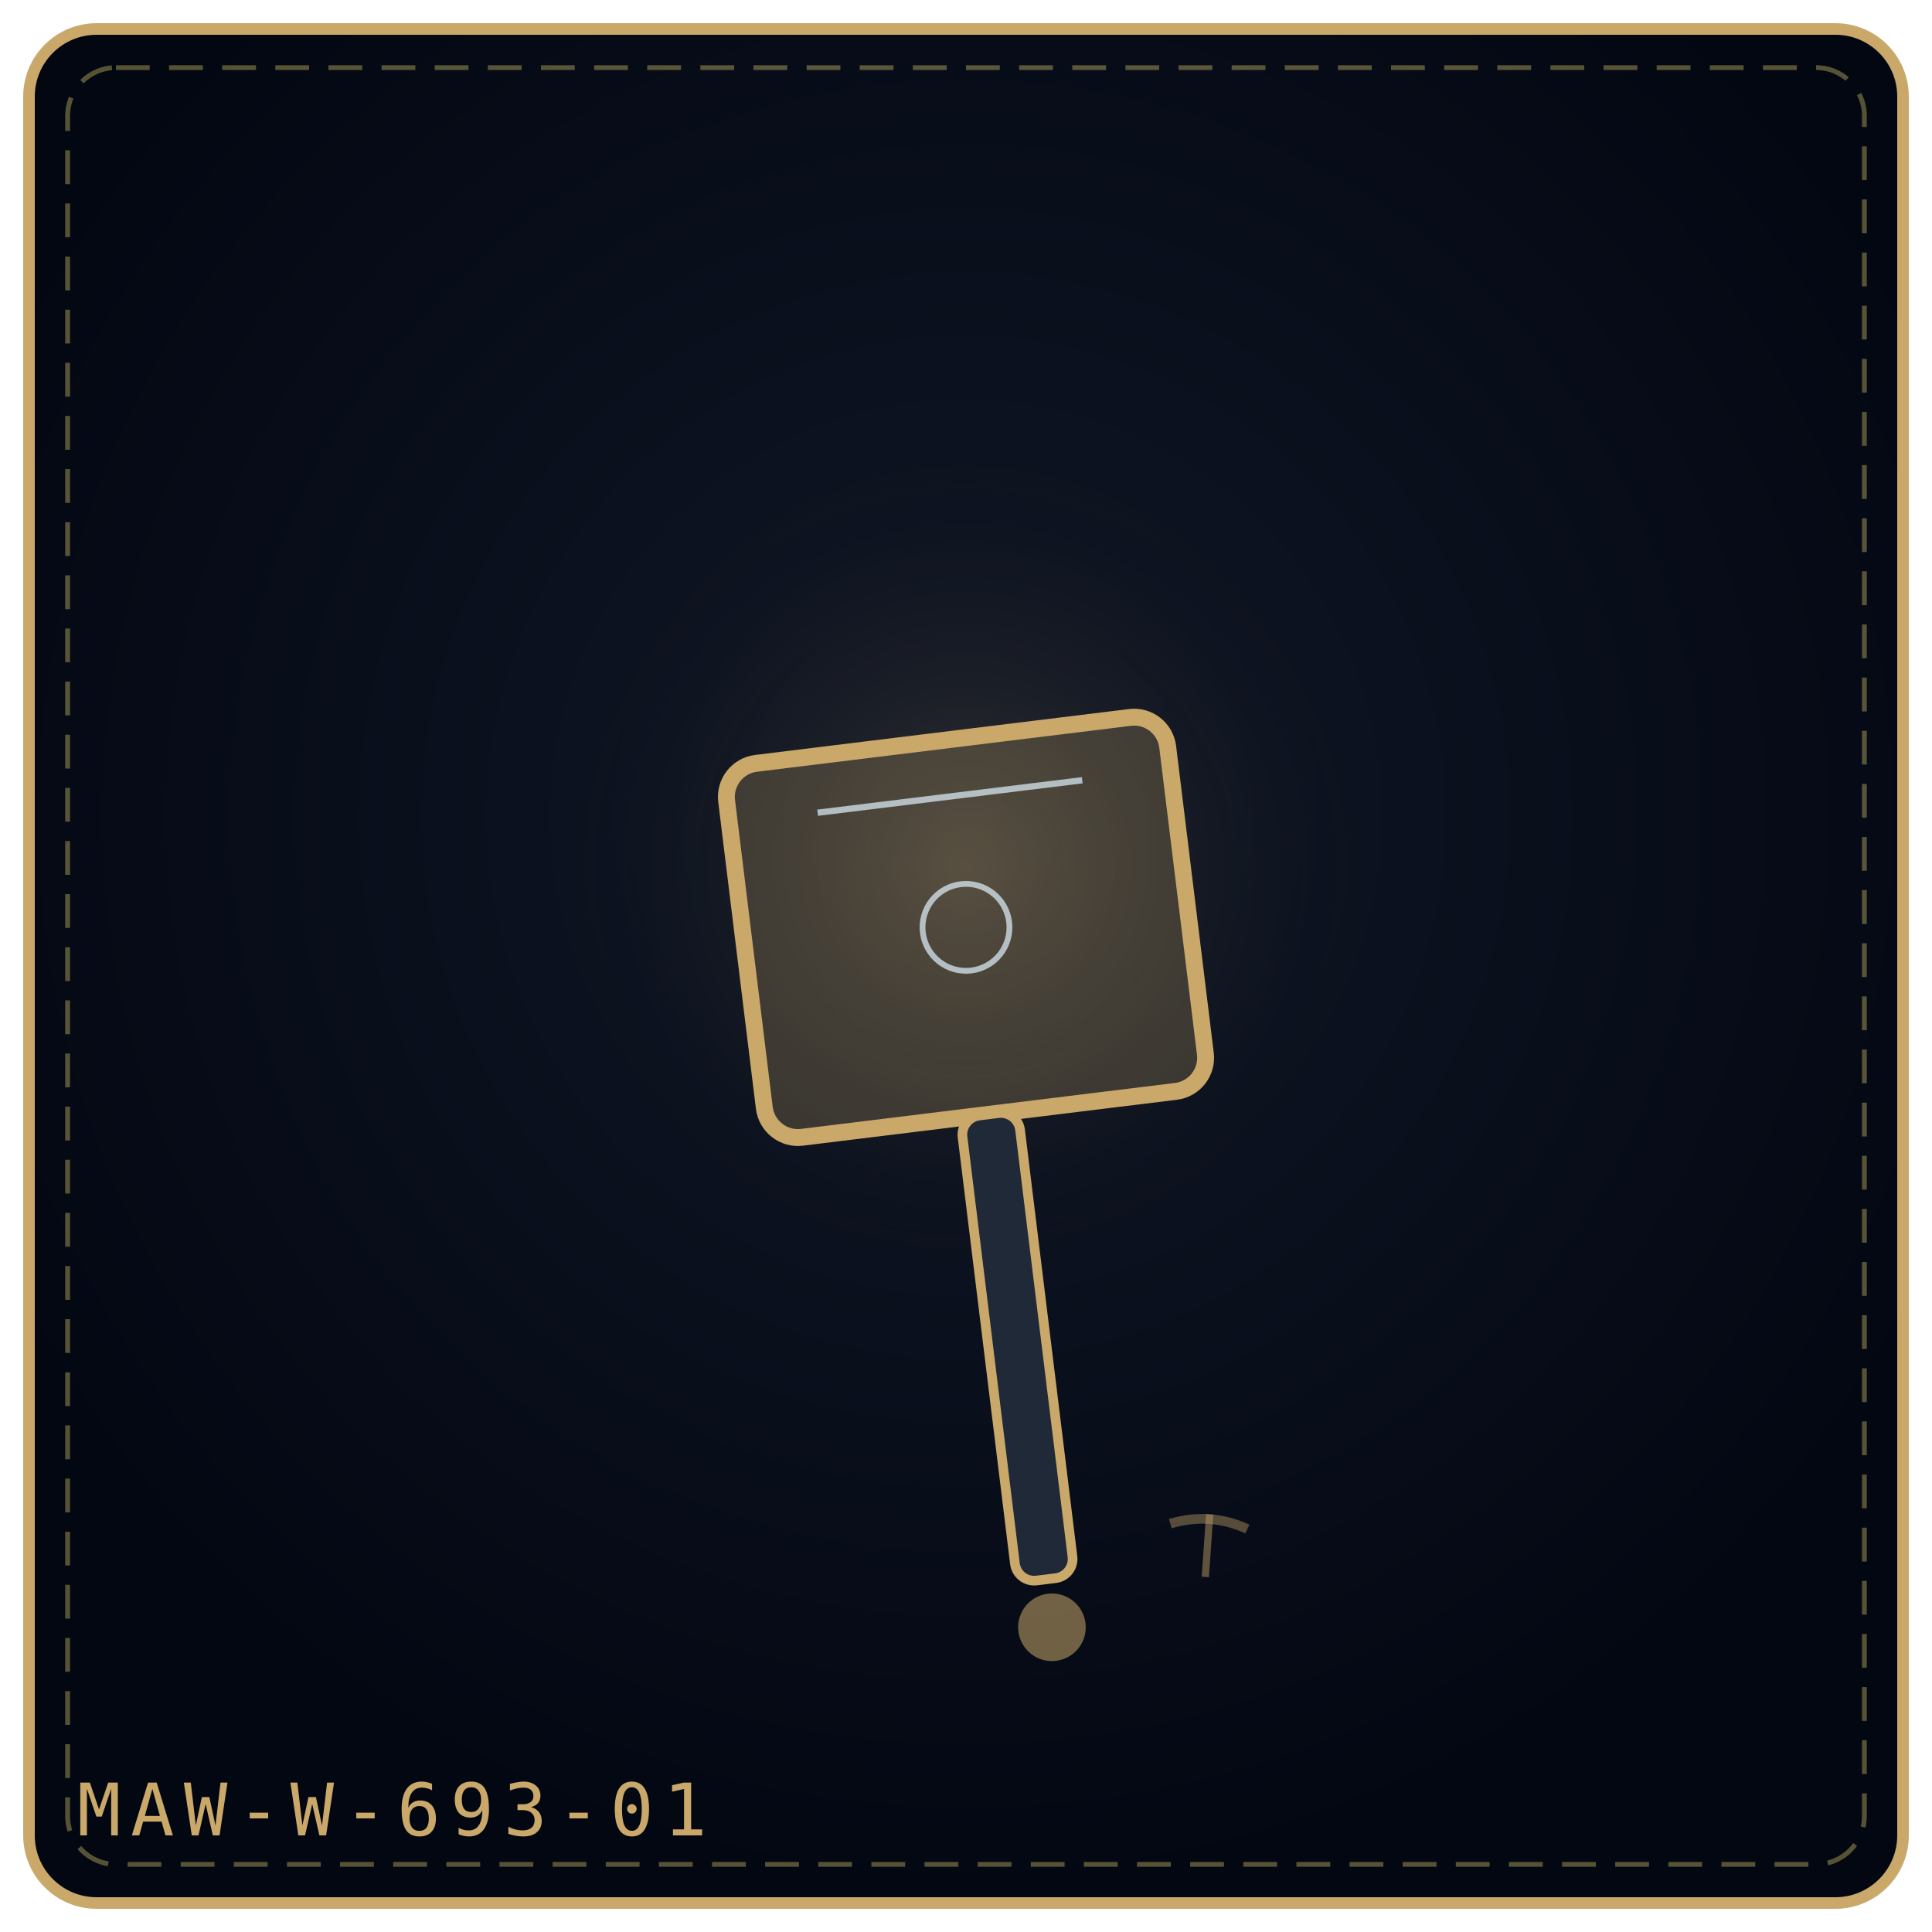
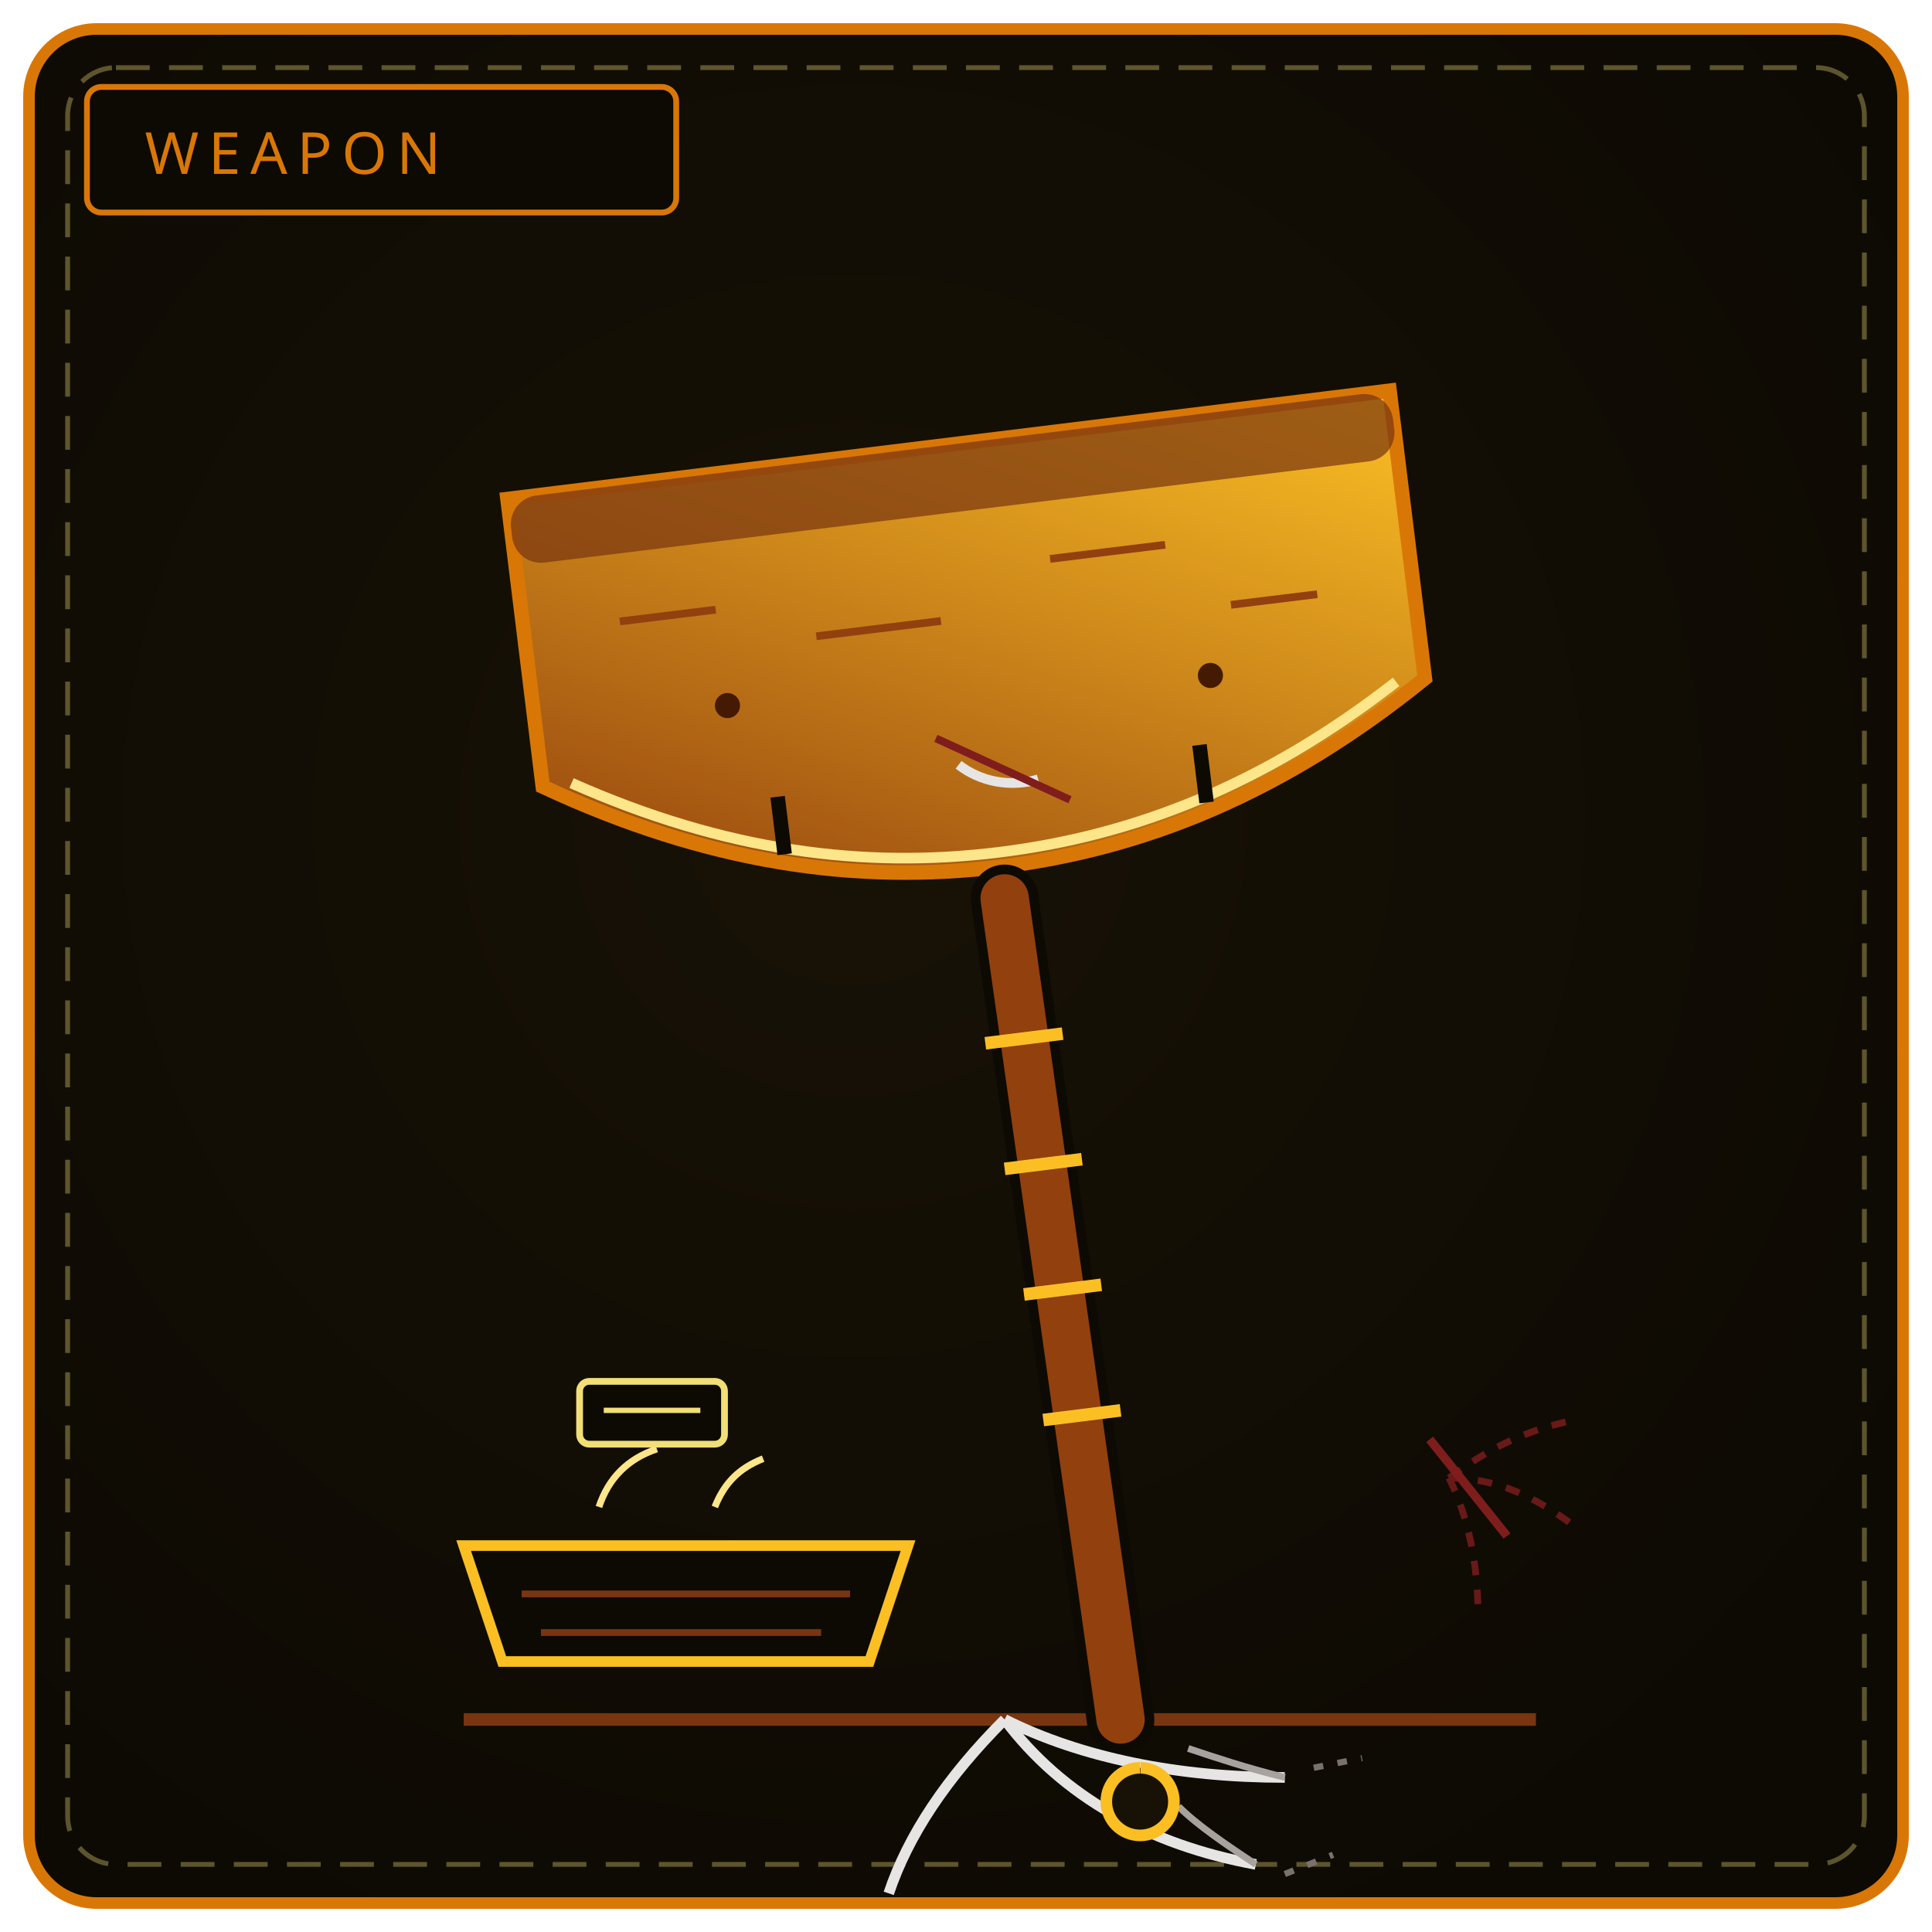
<svg xmlns="http://www.w3.org/2000/svg" viewBox="0 0 400 400" width="100%" height="100%" role="img" aria-label="THE ROOTBOUND MAUL">
  <defs>
-     <radialGradient id="bg9dead2" cx="50%" cy="42%" r="58%">
-       <stop offset="0%" stop-color="#111827" />
-       <stop offset="100%" stop-color="#030712" />
+     <radialGradient id="bw693" cx="44%" cy="42%" r="66%">
+       <stop offset="0%" stop-color="#181206" />
+       <stop offset="100%" stop-color="#0d0a04" />
    </radialGradient>
-     <radialGradient id="gl9dead2" cx="50%" cy="46%" r="42%">
-       <stop offset="0%" stop-color="#c9a86a" stop-opacity=".2" />
-       <stop offset="100%" stop-color="#000" stop-opacity="0" />
-     </radialGradient>
+     <linearGradient id="bl693" x1="0" y1="1" x2="1" y2="0">
+       <stop offset="0" stop-color="#92400e" />
+       <stop offset="1" stop-color="#fbbf24" />
+     </linearGradient>
  </defs>
-   <rect x="6" y="6" width="388" height="388" rx="14" fill="url(#bg9dead2)" stroke="#c9a86a" stroke-width="2.4" />
+   <rect x="6" y="6" width="388" height="388" rx="14" fill="url(#bw693)" stroke="#d97706" stroke-width="2.4" />
  <rect x="14" y="14" width="372" height="372" rx="10" fill="none" stroke="#f1df76" stroke-width="1" stroke-dasharray="7 4" opacity=".35" />
-   <circle cx="200" cy="188" r="108" fill="url(#gl9dead2)" />
-   <g transform="rotate(-7 200.0 192.0)">
-     <rect x="154.0" y="153.0" width="92.0" height="78.0" rx="7" fill="#c9a86a" fill-opacity=".24" stroke="#c9a86a" stroke-width="3.5" />
-     <path d="M172.4 164.7 L227.6 164.7" stroke="#e0f2fe" stroke-width="1.3" opacity=".7" />
-     <circle cx="200.0" cy="192.0" r="9.0" fill="none" stroke="#e0f2fe" stroke-width="1.2" opacity=".7" />
-     <rect x="194.0" y="231.0" width="12" height="97.0" rx="4" fill="#1f2937" stroke="#c9a86a" stroke-width="2" />
-     <circle cx="200.0" cy="338.0" r="7" fill="#c9a86a" fill-opacity=".55" />
+   <rect x="18" y="18" width="122" height="26" rx="3" fill="#0d0a04" stroke="#d97706" stroke-width="1.2" />
+   <text x="30" y="36" fill="#d97706" font-family="Impact, Arial Black, sans-serif" font-size="12" letter-spacing="2">WEAPON</text>
+   <g transform="rotate(-7 200 138)">
+     <path d="M110 92 L294 92 L294 152 C 262 172, 232 180, 202 180 C 172 180, 142 172, 110 152 Z" fill="url(#bl693)" stroke="#d97706" stroke-width="3" />
+     <rect x="110" y="92" width="184" height="14" rx="6" fill="#78350f" opacity=".7" />
+     <path d="M116 152 C 146 170, 174 177, 202 177 C 230 177, 258 170, 288 152" fill="none" stroke="#fde68a" stroke-width="2.2" />
+     <path d="M130 120 L150 120 M170 128 L196 128 M220 118 L244 118 M256 132 L274 132" stroke="#92400e" stroke-width="1.6" />
+     <circle cx="150" cy="140" r="2.6" fill="#451a03" />
+     <circle cx="250" cy="146" r="2.6" fill="#451a03" />
+     <path d="M158 160 L158 172 M246 160 L246 172" stroke="#0d0a04" stroke-width="3" />
+     <path d="M196 158 C 200 162, 206 164, 212 163" fill="none" stroke="#e7e5e4" stroke-width="2" />
+     <path d="M192 152 L218 168" stroke="#7f1d1d" stroke-width="1.6" />
  </g>
-   <g transform="rotate(4 250.0 320.0)" opacity=".9">
-     <path d="M250.0 313.5 L250.0 326.5" stroke="#c9a86a" stroke-width="1.5" opacity=".5" />
-     <path d="M242.0 316.0 Q250.0 313.0 258.0 316.0" fill="none" stroke="#c9a86a" stroke-width="2" opacity=".45" />
-   </g>
-   <text x="16" y="380" font-family="monospace" font-size="15" letter-spacing="2" fill="#c9a86a">MAW-W-693-01</text>
+   <path d="M96 320 L188 320 L180 344 L104 344 Z" fill="#0d0a04" stroke="#fbbf24" stroke-width="2.2" />
+   <path d="M108 330 L176 330 M112 338 L170 338" stroke="#78350f" stroke-width="1.4" />
+   <path d="M124 312 C 126 306, 130 302, 136 300 M148 312 C 150 307, 153 304, 158 302" fill="none" stroke="#fde68a" stroke-width="1.4" />
+   <rect x="120" y="286" width="30" height="13" rx="2" fill="#0d0a04" stroke="#f1df76" stroke-width="1.4" />
+   <path d="M125 292 L145 292" stroke="#f1df76" stroke-width="1.1" />
+   <path d="M96 356 L318 356" stroke="#78350f" stroke-width="2.6" />
+   <path d="M208 356 C 224 364, 244 368, 266 368 M208 356 C 220 372, 238 382, 260 386 M208 356 C 196 368, 188 380, 184 392" fill="none" stroke="#e7e5e4" stroke-width="2.2" />
+   <path d="M266 368 C 258 366, 252 364, 246 362 M260 386 C 254 382, 248 378, 244 374" stroke="#a8a29e" stroke-width="1.4" />
+   <path d="M272 366 L282 364 M266 388 L276 384" stroke="#78716c" stroke-width="1.3" stroke-dasharray="2 3" />
+   <path d="M300 306 C 308 300, 316 296, 326 294 M300 306 C 310 306, 318 310, 326 316 M300 306 C 304 314, 306 324, 306 334" fill="none" stroke="#7f1d1d" stroke-width="1.4" stroke-dasharray="3 3" opacity=".8" />
+   <path d="M296 298 L312 318" stroke="#7f1d1d" stroke-width="1.8" />
+   <path d="M208 186 L232 356" stroke="#0d0a04" stroke-width="14" stroke-linecap="round" />
+   <path d="M208 186 L232 356" stroke="#92400e" stroke-width="10" stroke-linecap="round" />
+   <path d="M204 216 L220 214 M208 242 L224 240 M212 268 L228 266 M216 294 L232 292" stroke="#fbbf24" stroke-width="2.6" />
+   <path d="M236 366 a7 7 0 1 0 .1 0" fill="#181206" stroke="#fbbf24" stroke-width="2.4" />
</svg>
